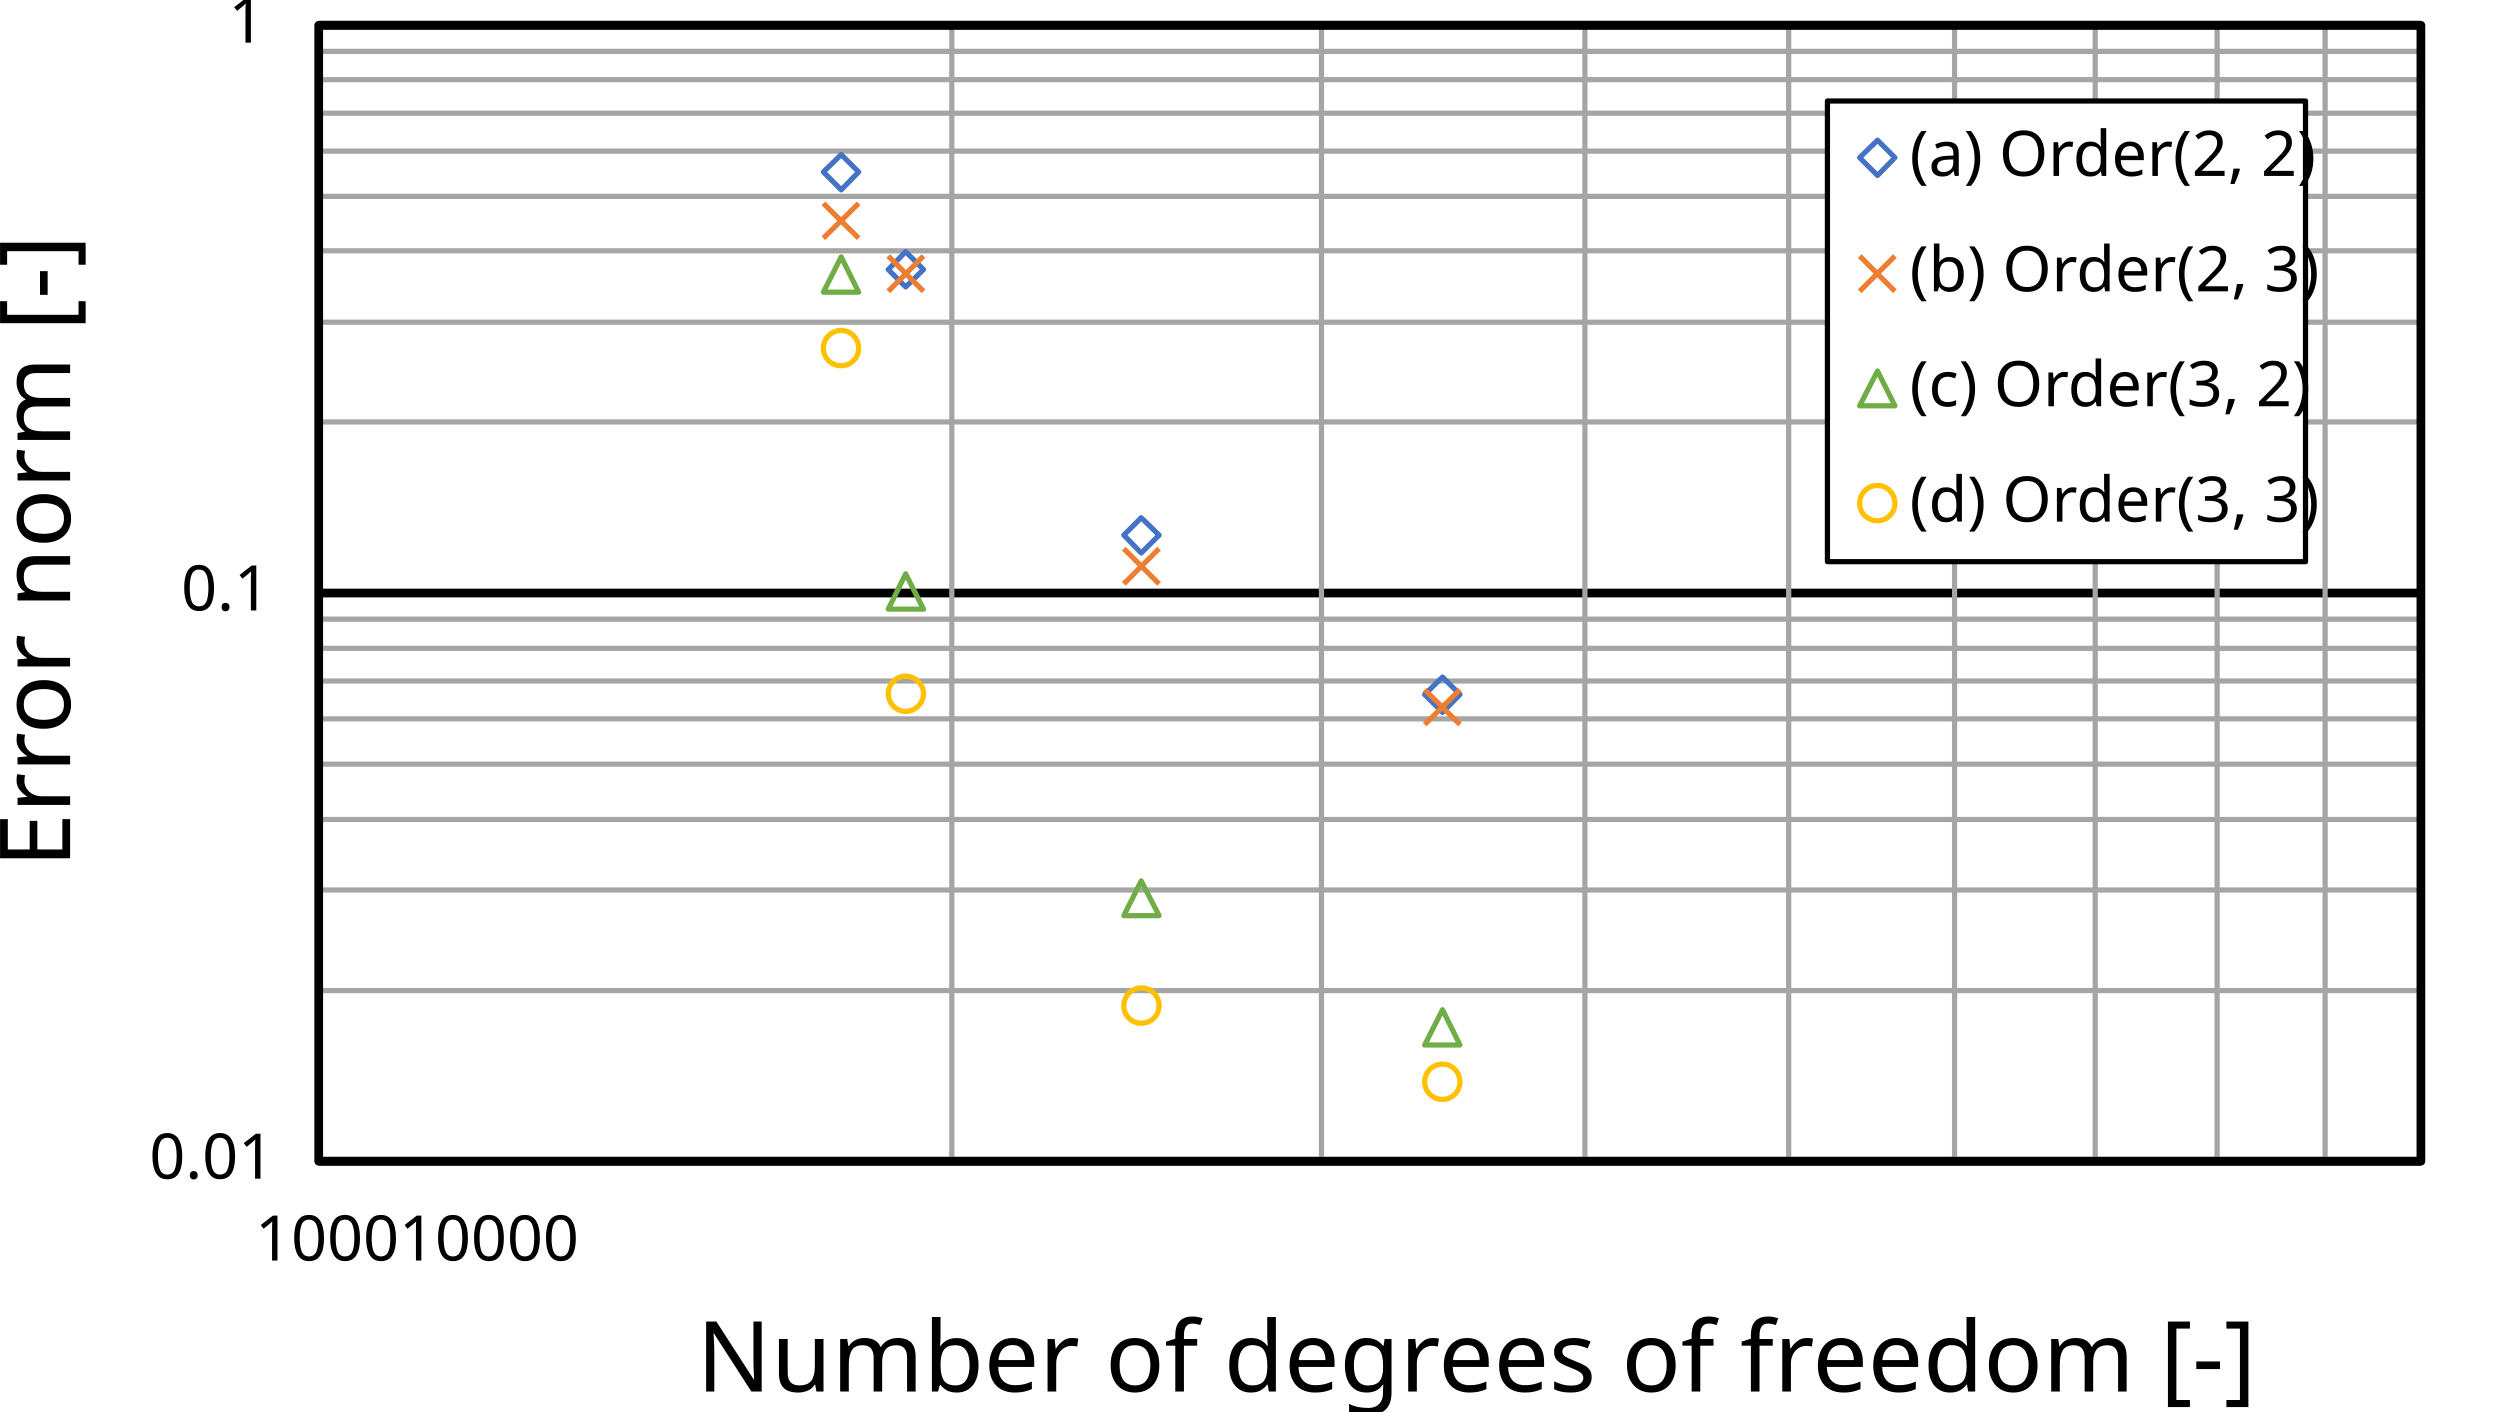
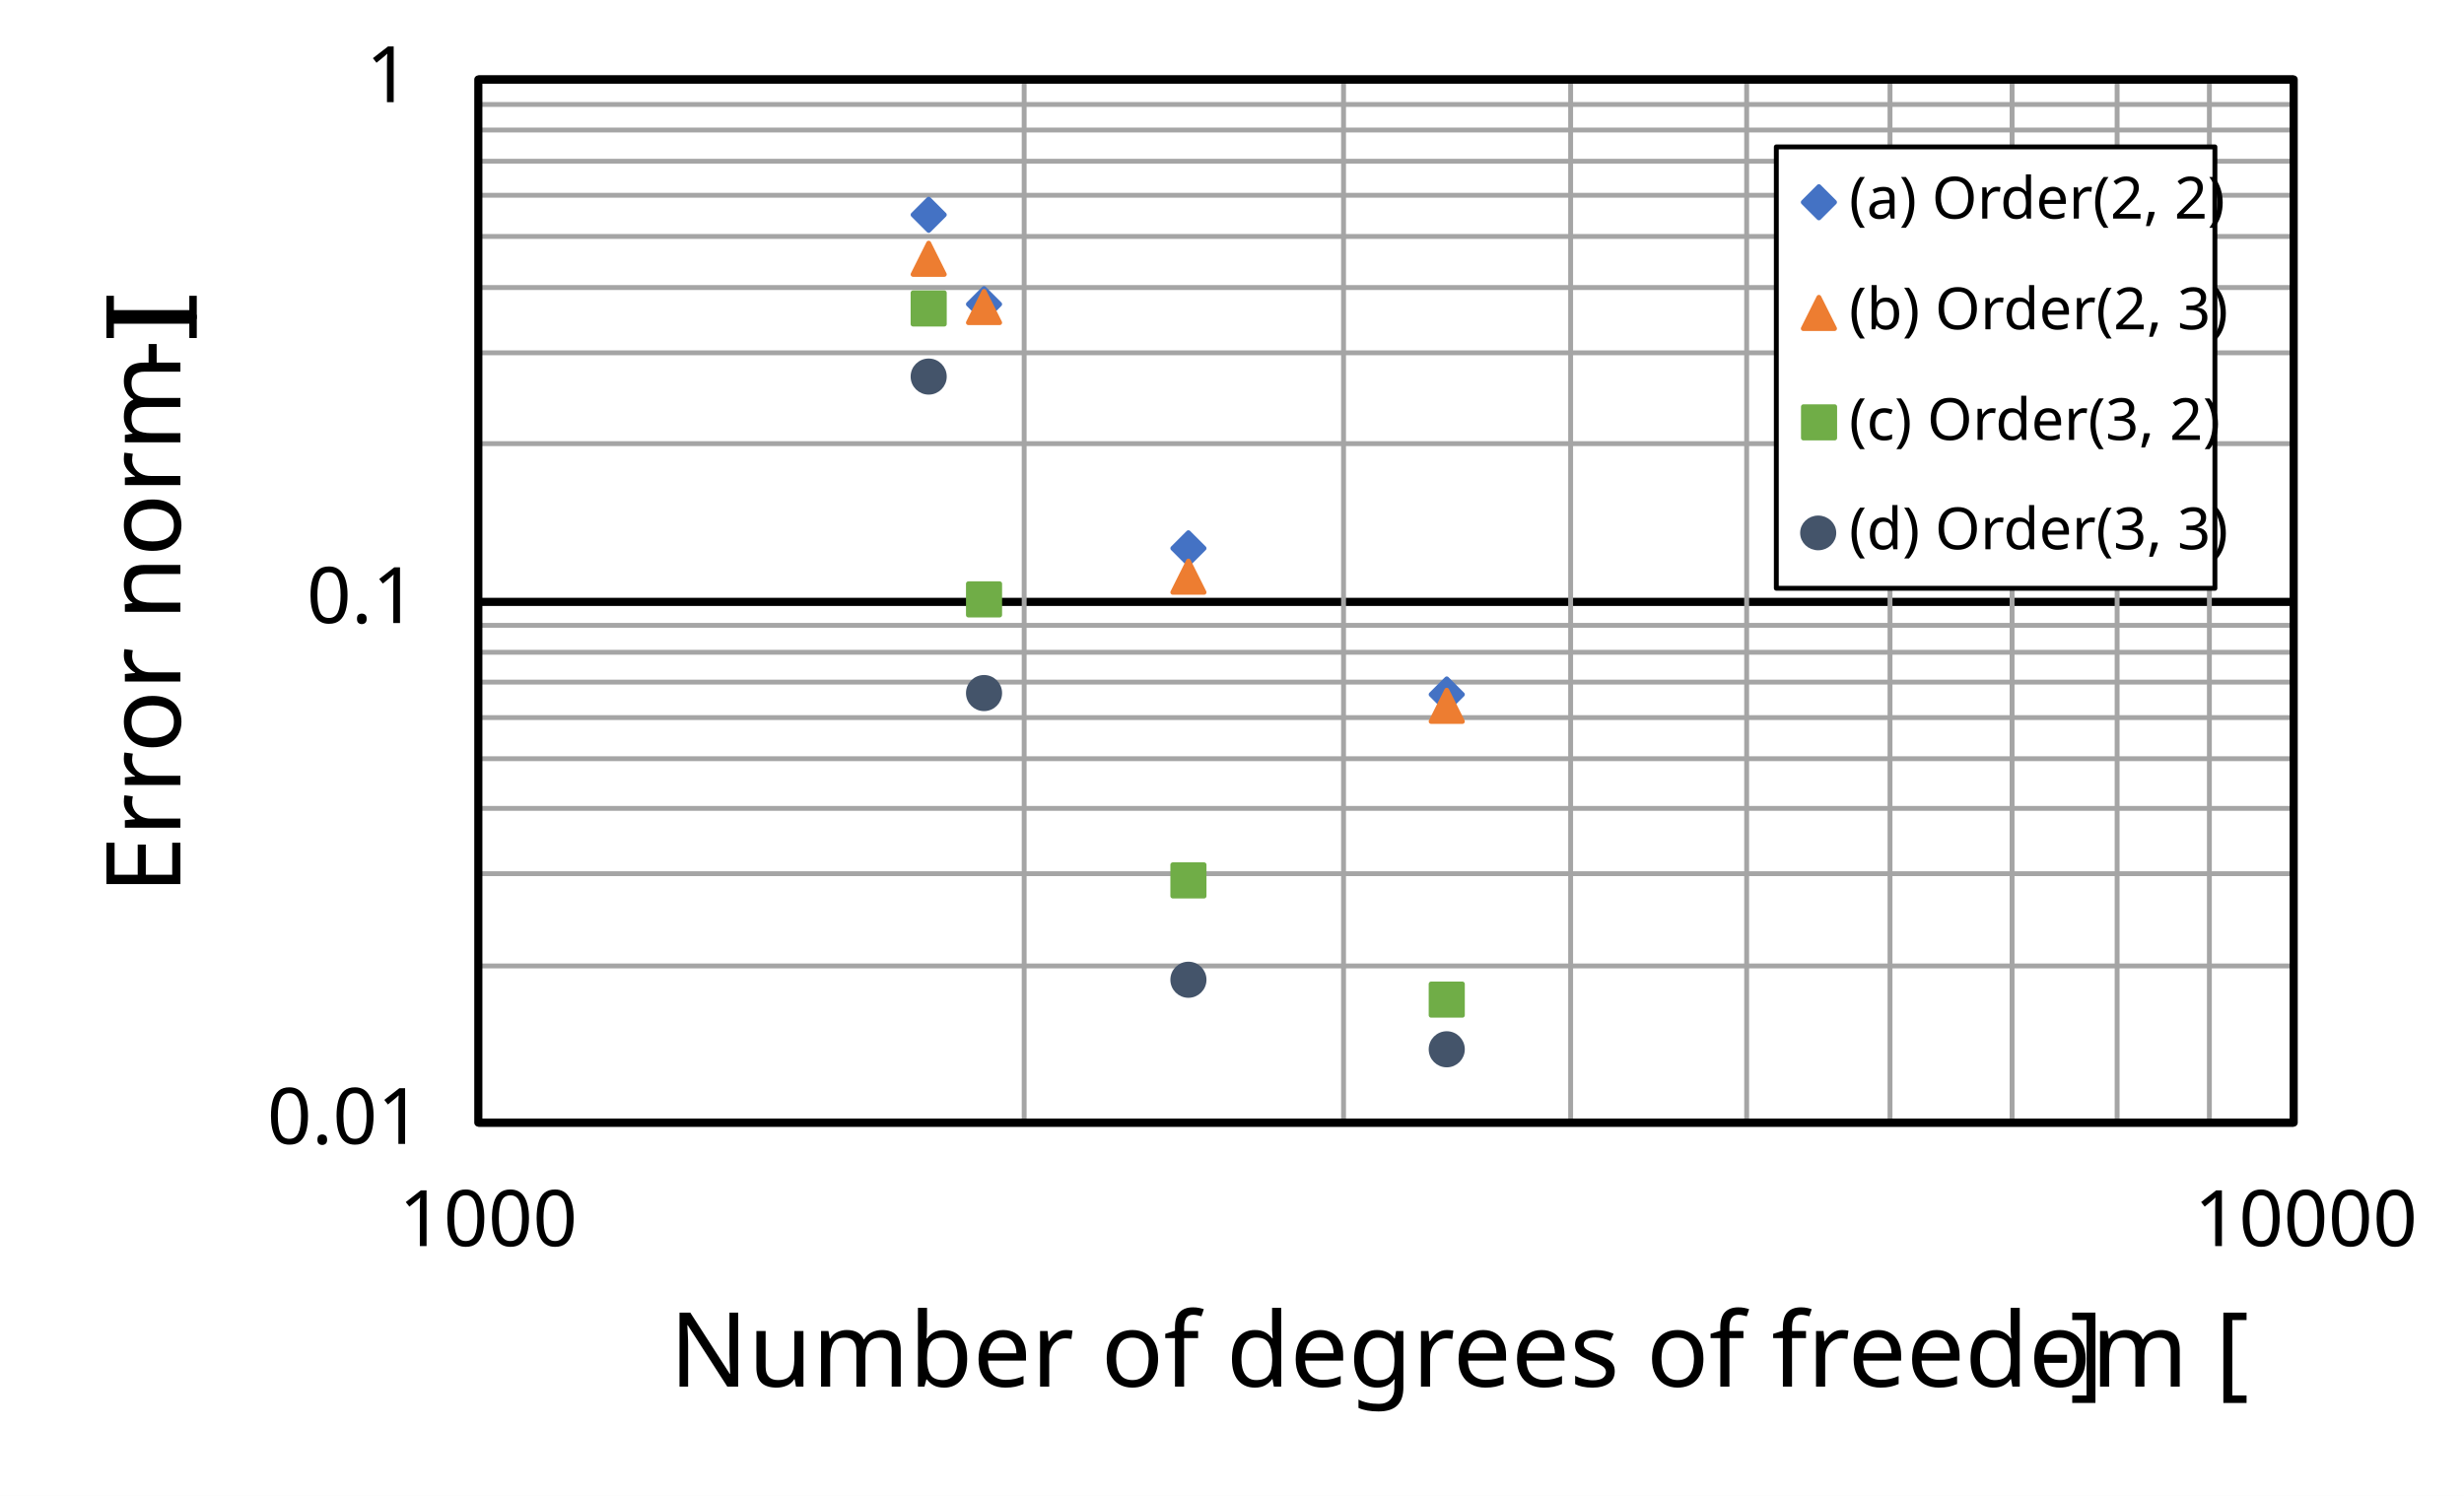
- <svg xmlns="http://www.w3.org/2000/svg" viewBox="0 0 918.667 518.667" height="518.667" width="918.667" xml:space="preserve" id="svg2" version="1.1">
-   <defs id="defs6">
-     <clipPath id="clipPath20" clipPathUnits="userSpaceOnUse">
-       <path id="path18" d="M 0,0 H 841.92 V 595.32 H 0 Z" />
-     </clipPath>
-     <clipPath id="clipPath34" clipPathUnits="userSpaceOnUse">
-       <path style="clip-rule:evenodd" id="path32" d="M 67.2,72 V 721.76 H 1055.36 V 72 Z" />
-     </clipPath>
-     <clipPath id="clipPath62" clipPathUnits="userSpaceOnUse">
-       <path style="clip-rule:evenodd" id="path60" d="M 67.2,72 V 721.76 H 1055.36 V 72 Z" />
-     </clipPath>
-     <clipPath id="clipPath186" clipPathUnits="userSpaceOnUse">
-       <path style="clip-rule:evenodd" id="path184" d="M 67.2,72 V 721.76 H 1055.36 V 72 Z" />
-     </clipPath>
-     <clipPath id="clipPath202" clipPathUnits="userSpaceOnUse">
-       <path style="clip-rule:evenodd" id="path200" d="M 67.2,72 V 721.76 H 1055.36 V 72 Z" />
-     </clipPath>
-     <clipPath id="clipPath218" clipPathUnits="userSpaceOnUse">
-       <path style="clip-rule:evenodd" id="path216" d="M 67.2,72 V 721.76 H 1055.36 V 72 Z" />
-     </clipPath>
-     <clipPath id="clipPath234" clipPathUnits="userSpaceOnUse">
-       <path style="clip-rule:evenodd" id="path232" d="M -737.12,-242.72 V 407.04 H 251.04 V -242.72 Z" />
+ <svg xmlns="http://www.w3.org/2000/svg" width="1736" height="1054" overflow="hidden">
+   <defs>
+     <clipPath id="clip0">
+       <rect x="1674" y="2848" width="1736" height="1054" />
+     </clipPath>
+     <clipPath id="clip1">
+       <rect x="1673" y="2847" width="1736" height="1054" />
+     </clipPath>
+     <clipPath id="clip2">
+       <rect x="1673" y="2847" width="1736" height="1054" />
+     </clipPath>
+     <clipPath id="clip3">
+       <rect x="1673" y="2847" width="1736" height="1054" />
+     </clipPath>
+     <clipPath id="clip4">
+       <rect x="1673" y="2847" width="1736" height="1054" />
+     </clipPath>
+     <clipPath id="clip5">
+       <rect x="1673" y="2847" width="1736" height="1054" />
+     </clipPath>
+     <clipPath id="clip6">
+       <rect x="1673" y="2847" width="1736" height="1054" />
+     </clipPath>
+     <clipPath id="clip7">
+       <rect x="1673" y="2847" width="1736" height="1054" />
+     </clipPath>
+     <clipPath id="clip8">
+       <rect x="1673" y="2847" width="1736" height="1054" />
+     </clipPath>
+     <clipPath id="clip9">
+       <rect x="1673" y="2847" width="1736" height="1054" />
+     </clipPath>
+     <clipPath id="clip10">
+       <rect x="1673" y="2847" width="1736" height="1054" />
+     </clipPath>
+     <clipPath id="clip11">
+       <rect x="1673" y="2847" width="1736" height="1054" />
+     </clipPath>
+     <clipPath id="clip12">
+       <rect x="1673" y="2847" width="1736" height="1054" />
+     </clipPath>
+     <clipPath id="clip13">
+       <rect x="1673" y="2847" width="1736" height="1054" />
+     </clipPath>
+     <clipPath id="clip14">
+       <rect x="1673" y="2847" width="1736" height="1054" />
+     </clipPath>
+     <clipPath id="clip15">
+       <rect x="1673" y="2847" width="1736" height="1054" />
+     </clipPath>
+     <clipPath id="clip16">
+       <rect x="1673" y="2847" width="1736" height="1054" />
+     </clipPath>
+     <clipPath id="clip17">
+       <rect x="1673" y="2847" width="1736" height="1054" />
+     </clipPath>
+     <clipPath id="clip18">
+       <rect x="1673" y="2847" width="1736" height="1054" />
+     </clipPath>
+     <clipPath id="clip19">
+       <rect x="1673" y="2847" width="1736" height="1054" />
+     </clipPath>
+     <clipPath id="clip20">
+       <rect x="1673" y="2847" width="1736" height="1054" />
+     </clipPath>
+     <clipPath id="clip21">
+       <rect x="1673" y="2847" width="1736" height="1054" />
+     </clipPath>
+     <clipPath id="clip22">
+       <rect x="1673" y="2847" width="1736" height="1054" />
+     </clipPath>
+     <clipPath id="clip23">
+       <rect x="1673" y="2847" width="1736" height="1054" />
+     </clipPath>
+     <clipPath id="clip24">
+       <rect x="1673" y="2847" width="1736" height="1054" />
+     </clipPath>
+     <clipPath id="clip25">
+       <rect x="1673" y="2847" width="1736" height="1054" />
+     </clipPath>
+     <clipPath id="clip26">
+       <rect x="1673" y="2847" width="1736" height="1054" />
+     </clipPath>
+     <clipPath id="clip27">
+       <rect x="1673" y="2847" width="1736" height="1054" />
+     </clipPath>
+     <clipPath id="clip28">
+       <rect x="1673" y="2847" width="1736" height="1054" />
+     </clipPath>
+     <clipPath id="clip29">
+       <rect x="1673" y="2847" width="1736" height="1054" />
+     </clipPath>
+     <clipPath id="clip30">
+       <rect x="1673" y="2847" width="1736" height="1054" />
+     </clipPath>
+     <clipPath id="clip31">
+       <rect x="1673" y="2847" width="1736" height="1054" />
    </clipPath>
  </defs>
-   <g transform="matrix(1.333333,0,0,-1.333333,0,518.6667)" id="g10">
-     <g transform="translate(-81,-109)" id="g12">
-       <g id="g14">
-         <g clip-path="url(#clipPath20)" id="g16">
-           <g transform="matrix(0.75,0,0,-0.75,0,595.32)" id="g22">
-             <g id="g24">
-               <path id="path26" style="fill:#ffffff;fill-opacity:1;fill-rule:nonzero;stroke:none" d="M 67.36,110.72 H 1055.2 V 683.04 H 67.36 Z" />
-             </g>
-             <g id="g28">
-               <g clip-path="url(#clipPath34)" id="g30">
-                 <g transform="translate(225.12,556.48)" id="g36">
-                   <path id="path38" style="fill:none;stroke:#a5a5a5;stroke-width:1.92;stroke-linecap:butt;stroke-linejoin:round;stroke-miterlimit:10;stroke-dasharray:none;stroke-opacity:1" d="M 0,0 H 772.48 M 0,-62.72 H 772.48 M 0,-99.68 H 772.48 M 0,-125.6 H 772.48 M 0,-145.92 H 772.48 M 0,-162.56 H 772.48 M 0,-176.48 H 772.48 M 0,-188.48 H 772.48 M 0,-199.2 H 772.48 M 0,-208.8 H 772.48 M 0,-271.68 H 772.48 M 0,-308.32 H 772.48 M 0,-334.56 H 772.48 M 0,-354.56 H 772.48 M 0,-371.2 H 772.48 M 0,-385.12 H 772.48 M 0,-397.44 H 772.48 M 0,-407.84 h 772.48" />
-                 </g>
-                 <g id="g40">
-                   <path id="path42" style="fill:none;stroke:#000000;stroke-width:3.2;stroke-linecap:butt;stroke-linejoin:round;stroke-miterlimit:10;stroke-dasharray:none;stroke-opacity:1" d="M 225.12,556.48 H 997.6 M 225.12,347.68 h 772.48" />
-                 </g>
-                 <g transform="translate(457.76,139.04)" id="g44">
-                   <path id="path46" style="fill:none;stroke:#a5a5a5;stroke-width:1.92;stroke-linecap:butt;stroke-linejoin:round;stroke-miterlimit:10;stroke-dasharray:none;stroke-opacity:1" d="M 0,0 V 417.44 M 135.84,0 V 417.44 M 232.64,0 V 417.44 M 307.52,0 V 417.44 M 368.48,0 V 417.44 M 420.16,0 V 417.44 M 464.96,0 V 417.44 M 504.64,0 v 417.44" />
-                 </g>
-                 <g id="g48">
-                   <path id="path50" style="fill:none;stroke:#d9d9d9;stroke-width:1.92;stroke-linecap:butt;stroke-linejoin:round;stroke-miterlimit:10;stroke-dasharray:none;stroke-opacity:1" d="M 997.6,139.04 V 556.48" />
-                 </g>
-               </g>
-             </g>
-             <g id="g52">
-               <path id="path54" style="fill:none;stroke:#000000;stroke-width:3.2;stroke-linecap:butt;stroke-linejoin:round;stroke-miterlimit:10;stroke-dasharray:none;stroke-opacity:1" d="M 225.12,139.04 H 997.6 V 556.48 H 225.12 Z" />
-             </g>
-             <g id="g56">
-               <g clip-path="url(#clipPath62)" id="g58">
-                 <g id="g64">
-                   <path id="path66" style="fill:none;stroke:#000000;stroke-width:1.92;stroke-linecap:butt;stroke-linejoin:round;stroke-miterlimit:10;stroke-dasharray:none;stroke-opacity:1" d="M 225.12,556.48 V 139.04" />
-                 </g>
-                 <g id="g68">
-                   <path id="path70" style="fill:none;stroke:#000000;stroke-width:3.2;stroke-linecap:butt;stroke-linejoin:round;stroke-miterlimit:10;stroke-dasharray:none;stroke-opacity:1" d="M 225.12,139.04 H 997.6" />
-                 </g>
-                 <g id="g72">
-                   <path id="path74" style="fill:none;stroke:#4472c4;stroke-width:1.92;stroke-linecap:butt;stroke-linejoin:round;stroke-miterlimit:10;stroke-dasharray:none;stroke-opacity:1" d="m 417.12,186.56 6.4,6.4 -6.4,6.56 -6.56,-6.56 z" />
-                 </g>
-                 <g id="g76">
-                   <path id="path78" style="fill:none;stroke:#4472c4;stroke-width:1.92;stroke-linecap:butt;stroke-linejoin:round;stroke-miterlimit:10;stroke-dasharray:none;stroke-opacity:1" d="m 440.8,222.24 6.56,6.56 -6.56,6.4 -6.4,-6.4 z" />
-                 </g>
-                 <g id="g80">
-                   <path id="path82" style="fill:none;stroke:#4472c4;stroke-width:1.92;stroke-linecap:butt;stroke-linejoin:round;stroke-miterlimit:10;stroke-dasharray:none;stroke-opacity:1" d="m 527.36,320 6.56,6.4 -6.56,6.56 -6.4,-6.56 z" />
-                 </g>
-                 <g id="g84">
-                   <path id="path86" style="fill:none;stroke:#4472c4;stroke-width:1.92;stroke-linecap:butt;stroke-linejoin:round;stroke-miterlimit:10;stroke-dasharray:none;stroke-opacity:1" d="m 638.08,378.56 6.4,6.4 -6.4,6.56 -6.56,-6.56 z" />
-                 </g>
-                 <g id="g88">
-                   <path id="path90" style="fill:none;stroke:#ed7d31;stroke-width:1.92;stroke-linecap:butt;stroke-linejoin:round;stroke-miterlimit:10;stroke-dasharray:none;stroke-opacity:1" d="M 423.52,217.28 410.56,204.48 m 0,12.8 12.96,-12.8" />
-                 </g>
-                 <g id="g92">
-                   <path id="path94" style="fill:none;stroke:#ed7d31;stroke-width:1.92;stroke-linecap:butt;stroke-linejoin:round;stroke-miterlimit:10;stroke-dasharray:none;stroke-opacity:1" d="m 447.36,236.8 -12.96,-12.96 m 0,12.96 12.96,-12.96" />
-                 </g>
-                 <g id="g96">
-                   <path id="path98" style="fill:none;stroke:#ed7d31;stroke-width:1.92;stroke-linecap:butt;stroke-linejoin:round;stroke-miterlimit:10;stroke-dasharray:none;stroke-opacity:1" d="m 533.92,344.32 -12.96,-12.96 m 0,12.96 12.96,-12.96" />
-                 </g>
-                 <g id="g100">
-                   <path id="path102" style="fill:none;stroke:#ed7d31;stroke-width:1.92;stroke-linecap:butt;stroke-linejoin:round;stroke-miterlimit:10;stroke-dasharray:none;stroke-opacity:1" d="m 644.48,396 -12.96,-12.8 m 0,12.8 12.96,-12.8" />
-                 </g>
-                 <g id="g104">
-                   <path id="path106" style="fill:none;stroke:#70ad47;stroke-width:1.92;stroke-linecap:butt;stroke-linejoin:round;stroke-miterlimit:10;stroke-dasharray:none;stroke-opacity:1" d="m 417.12,224.16 6.4,12.96 H 410.56 Z" />
-                 </g>
-                 <g id="g108">
-                   <path id="path110" style="fill:none;stroke:#70ad47;stroke-width:1.92;stroke-linecap:butt;stroke-linejoin:round;stroke-miterlimit:10;stroke-dasharray:none;stroke-opacity:1" d="m 440.8,340.64 6.56,12.96 h -12.96 z" />
-                 </g>
-                 <g id="g112">
-                   <path id="path114" style="fill:none;stroke:#70ad47;stroke-width:1.92;stroke-linecap:butt;stroke-linejoin:round;stroke-miterlimit:10;stroke-dasharray:none;stroke-opacity:1" d="m 527.36,453.44 6.56,12.8 h -12.96 z" />
-                 </g>
-                 <g id="g116">
-                   <path id="path118" style="fill:none;stroke:#70ad47;stroke-width:1.92;stroke-linecap:butt;stroke-linejoin:round;stroke-miterlimit:10;stroke-dasharray:none;stroke-opacity:1" d="m 638.08,500.8 6.4,12.96 h -12.96 z" />
-                 </g>
-                 <g transform="translate(423.52,257.76)" id="g120">
-                   <path id="path122" style="fill:none;stroke:#ffc000;stroke-width:1.92;stroke-linecap:butt;stroke-linejoin:round;stroke-miterlimit:10;stroke-dasharray:none;stroke-opacity:1" d="m 0,0 c 0,3.52 -2.88,6.4 -6.4,6.4 -3.68,0 -6.56,-2.88 -6.56,-6.4 0,-3.68 2.88,-6.56 6.56,-6.56 3.52,0 6.4,2.88 6.4,6.56" />
-                 </g>
-                 <g transform="translate(447.36,384.64)" id="g124">
-                   <path id="path126" style="fill:none;stroke:#ffc000;stroke-width:1.92;stroke-linecap:butt;stroke-linejoin:round;stroke-miterlimit:10;stroke-dasharray:none;stroke-opacity:1" d="m 0,0 c 0,3.52 -3.04,6.56 -6.56,6.56 -3.52,0 -6.4,-3.04 -6.4,-6.56 0,-3.52 2.88,-6.4 6.4,-6.4 C -3.04,-6.4 0,-3.52 0,0" />
-                 </g>
-                 <g transform="translate(533.92,499.36)" id="g128">
-                   <path id="path130" style="fill:none;stroke:#ffc000;stroke-width:1.92;stroke-linecap:butt;stroke-linejoin:round;stroke-miterlimit:10;stroke-dasharray:none;stroke-opacity:1" d="m 0,0 c 0,3.52 -2.88,6.4 -6.56,6.4 -3.52,0 -6.4,-2.88 -6.4,-6.4 0,-3.68 2.88,-6.56 6.4,-6.56 C -2.88,-6.56 0,-3.68 0,0" />
-                 </g>
-                 <g transform="translate(644.48,527.36)" id="g132">
-                   <path id="path134" style="fill:none;stroke:#ffc000;stroke-width:1.92;stroke-linecap:butt;stroke-linejoin:round;stroke-miterlimit:10;stroke-dasharray:none;stroke-opacity:1" d="m 0,0 c 0,3.52 -2.88,6.4 -6.4,6.4 -3.68,0 -6.56,-2.88 -6.56,-6.4 0,-3.68 2.88,-6.56 6.56,-6.56 3.52,0 6.4,2.88 6.4,6.56" />
-                 </g>
-               </g>
-             </g>
-             <g transform="scale(0.070524)" id="g136">
-               <text id="text140" style="font-variant:normal;font-weight:normal;font-size:327.68px;font-family:F1;-inkscape-font-specification:F1;writing-mode:lr-tb;fill:#000000;fill-opacity:1;fill-rule:nonzero;stroke:none" transform="translate(2309.6,7981.28)">
-                 <tspan id="tspan138" y="0" x="0 167.117 245.76 416.154">0.01</tspan>
-               </text>
-             </g>
-             <g transform="scale(0.070524)" id="g142">
-               <text id="text146" style="font-variant:normal;font-weight:normal;font-size:327.68px;font-family:F1;-inkscape-font-specification:F1;writing-mode:lr-tb;fill:#000000;fill-opacity:1;fill-rule:nonzero;stroke:none" transform="translate(2475.2,5020.64)">
-                 <tspan id="tspan144" y="0" x="0 167.117 249.037">0.1</tspan>
-               </text>
-             </g>
-             <g transform="scale(0.070524)" id="g148">
-               <text id="text152" style="font-variant:normal;font-weight:normal;font-size:327.68px;font-family:F1;-inkscape-font-specification:F1;writing-mode:lr-tb;fill:#000000;fill-opacity:1;fill-rule:nonzero;stroke:none" transform="translate(2722.4,2062.24)">
-                 <tspan id="tspan150" y="0" x="0">1</tspan>
-               </text>
-             </g>
-             <g transform="scale(0.070524)" id="g154">
-               <text id="text158" style="font-variant:normal;font-weight:normal;font-size:327.68px;font-family:F1;-inkscape-font-specification:F1;writing-mode:lr-tb;fill:#000000;fill-opacity:1;fill-rule:nonzero;stroke:none" transform="translate(2860.8,8407.84)">
-                 <tspan id="tspan156" y="0" x="0 167.117 334.234 498.074 10872.422 11036.262 11203.379 11367.219 11537.612">100010000</tspan>
-               </text>
-             </g>
-             <g transform="matrix(0,-0.110018,0.110018,0,0,0)" id="g160">
-               <text id="text164" style="font-variant:normal;font-weight:normal;font-size:327.68px;font-family:F1;-inkscape-font-specification:F1;writing-mode:lr-tb;fill:#000000;fill-opacity:1;fill-rule:nonzero;stroke:none" transform="translate(-4077.92,1215.84)">
-                 <tspan id="tspan162" y="0" x="0 157.286 271.974 383.386 557.056 671.744 740.557 914.227 1087.898 1202.586 1461.453 1533.542 1635.123 1736.704">Error norm [-]</tspan>
-               </text>
-             </g>
-             <g transform="scale(0.110018)" id="g166">
-               <text id="text170" style="font-variant:normal;font-weight:normal;font-size:327.68px;font-family:F1;-inkscape-font-specification:F1;writing-mode:lr-tb;fill:#000000;fill-opacity:1;fill-rule:nonzero;stroke:none" transform="translate(3308.48,5827.36)">
-                 <tspan id="tspan168" y="0" x="0 212.992 383.386 645.53 815.923 976.486 1091.174 1166.541 1336.934 1438.515 1513.882 1684.275 1844.838 1998.848 2110.259 2270.822 2434.662 2562.457 2634.547 2808.218 2909.798 2981.888 3083.469 3191.603 3355.443 3516.006 3689.677 3860.07 4122.214 4194.304 4295.885 4397.465">Number of degrees of freedom [-]</tspan>
-               </text>
-             </g>
-             <g id="g172">
-               <path id="path174" style="fill:#ffffff;fill-opacity:1;fill-rule:nonzero;stroke:none" d="M 779.52,166.88 H 955.2 V 336.16 H 779.52 Z" />
-             </g>
-             <g id="g176">
-               <path id="path178" style="fill:none;stroke:#000000;stroke-width:1.92;stroke-linecap:butt;stroke-linejoin:round;stroke-miterlimit:10;stroke-dasharray:none;stroke-opacity:1" d="M 779.52,166.88 H 955.2 V 336.16 H 779.52 Z" />
-             </g>
-             <g id="g180">
-               <g clip-path="url(#clipPath186)" id="g182">
-                 <path id="path188" style="fill:none;stroke:#4472c4;stroke-width:1.92;stroke-linecap:butt;stroke-linejoin:round;stroke-miterlimit:10;stroke-dasharray:none;stroke-opacity:1" d="m 797.92,181.28 6.4,6.4 -6.4,6.56 -6.56,-6.56 z" />
-               </g>
-             </g>
-             <g transform="scale(0.070524)" id="g190">
-               <text id="text194" style="font-variant:normal;font-weight:normal;font-size:327.68px;font-family:F1;-inkscape-font-specification:F1;writing-mode:lr-tb;fill:#000000;fill-opacity:1;fill-rule:nonzero;stroke:none" transform="translate(11481.9,2756.48)">
-                 <tspan id="tspan192" y="0" x="0 101.581 258.867 353.894 429.261 645.53 760.218 933.888 1097.728 1212.416 1310.72 1477.837 1559.757 1635.123 1802.24">(a) Order(2, 2)</tspan>
-               </text>
-             </g>
-             <g id="g196">
-               <g clip-path="url(#clipPath202)" id="g198">
-                 <path id="path204" style="fill:none;stroke:#ed7d31;stroke-width:1.92;stroke-linecap:butt;stroke-linejoin:round;stroke-miterlimit:10;stroke-dasharray:none;stroke-opacity:1" d="m 804.32,236.8 -12.96,-12.96 m 0,12.96 12.96,-12.96" />
-               </g>
-             </g>
-             <g transform="scale(0.070524)" id="g206">
-               <text id="text210" style="font-variant:normal;font-weight:normal;font-size:327.68px;font-family:F1;-inkscape-font-specification:F1;writing-mode:lr-tb;fill:#000000;fill-opacity:1;fill-rule:nonzero;stroke:none" transform="translate(11481.9,3357.76)">
-                 <tspan id="tspan208" y="0" x="0 101.581 271.974 373.555 445.645 665.19 779.878 946.995 1110.835 1228.8 1323.827 1490.944 1576.141 1648.23 1812.07">(b) Order(2, 3)</tspan>
-               </text>
-             </g>
-             <g id="g212">
-               <g clip-path="url(#clipPath218)" id="g214">
-                 <path id="path220" style="fill:none;stroke:#70ad47;stroke-width:1.92;stroke-linecap:butt;stroke-linejoin:round;stroke-miterlimit:10;stroke-dasharray:none;stroke-opacity:1" d="M 797.92,266.08 804.32,278.88 H 791.36 Z" />
-               </g>
-             </g>
-             <g transform="scale(0.070524)" id="g222">
-               <text id="text226" style="font-variant:normal;font-weight:normal;font-size:327.68px;font-family:F1;-inkscape-font-specification:F1;writing-mode:lr-tb;fill:#000000;fill-opacity:1;fill-rule:nonzero;stroke:none" transform="translate(11481.9,3956.64)">
-                 <tspan id="tspan224" y="0" x="0 101.581 235.93 337.51 409.6 629.146 743.834 914.227 1081.344 1192.755 1294.336 1458.176 1536.819 1612.186 1779.302">(c) Order(3, 2)</tspan>
-               </text>
-             </g>
-             <g transform="translate(804.32,314.72)" id="g228">
-               <g clip-path="url(#clipPath234)" id="g230">
-                 <path id="path236" style="fill:none;stroke:#ffc000;stroke-width:1.92;stroke-linecap:butt;stroke-linejoin:round;stroke-miterlimit:10;stroke-dasharray:none;stroke-opacity:1" d="m 0,0 c 0,3.52 -2.88,6.4 -6.4,6.4 -3.68,0 -6.56,-2.88 -6.56,-6.4 0,-3.68 2.88,-6.56 6.56,-6.56 3.52,0 6.4,2.88 6.4,6.56" />
-               </g>
-             </g>
-             <g transform="scale(0.070524)" id="g238">
-               <text id="text242" style="font-variant:normal;font-weight:normal;font-size:327.68px;font-family:F1;-inkscape-font-specification:F1;writing-mode:lr-tb;fill:#000000;fill-opacity:1;fill-rule:nonzero;stroke:none" transform="translate(11481.9,4557.92)">
-                 <tspan id="tspan240" y="0" x="0 101.581 271.974 373.555 445.645 665.19 779.878 946.995 1110.835 1228.8 1323.827 1490.944 1576.141 1648.23 1812.07">(d) Order(3, 3)</tspan>
-               </text>
-             </g>
-           </g>
-         </g>
-       </g>
+   <g clip-path="url(#clip0)" transform="translate(-1674 -2848)">
+     <rect x="1674" y="2848" width="1736" height="1054" fill="#FFFFFF" />
+     <g clip-path="url(#clip1)">
+       <path d="M2010.5 3639.5 3289.5 3639.5M2010.5 3528.62 3289.5 3528.62M2010.5 3463.61 3289.5 3463.61M2010.5 3417.61 3289.5 3417.61M2010.5 3382.61 3289.5 3382.61M2010.5 3353.61 3289.5 3353.61M2010.5 3328.61 3289.5 3328.61M2010.5 3307.61 3289.5 3307.61M2010.5 3288.61 3289.5 3288.61M2010.5 3271.61 3289.5 3271.61M2010.5 3160.6 3289.5 3160.6M2010.5 3096.6 3289.5 3096.6M2010.5 3050.6 3289.5 3050.6M2010.5 3014.6 3289.5 3014.6M2010.5 2985.6 3289.5 2985.6M2010.5 2961.6 3289.5 2961.6M2010.5 2939.6 3289.5 2939.6M2010.5 2921.6 3289.5 2921.6" stroke="#A5A5A5" stroke-width="3.438" stroke-linejoin="round" stroke-miterlimit="10" fill="none" />
+     </g>
+     <g clip-path="url(#clip2)">
+       <path d="M2011 3639 3290 3639M2011 3272.11 3290 3272.11" stroke="#000000" stroke-width="5.729" stroke-linejoin="round" stroke-miterlimit="10" fill="none" />
+     </g>
+     <g clip-path="url(#clip3)">
+       <path d="M2395.58 2904.5 2395.58 3639.5M2620.59 2904.5 2620.59 3639.5M2780.59 2904.5 2780.59 3639.5M2904.6 2904.5 2904.6 3639.5M3005.6 2904.5 3005.6 3639.5M3091.6 2904.5 3091.6 3639.5M3165.6 2904.5 3165.6 3639.5M3230.61 2904.5 3230.61 3639.5" stroke="#A5A5A5" stroke-width="3.438" stroke-linejoin="round" stroke-miterlimit="10" fill="none" />
+     </g>
+     <g clip-path="url(#clip4)">
+       <path d="M3289.5 2904.5 3289.5 3639.5" stroke="#D9D9D9" stroke-width="3.438" stroke-linejoin="round" stroke-miterlimit="10" fill="none" />
+     </g>
+     <g clip-path="url(#clip5)">
+       <rect x="2011" y="2904" width="1279" height="735" stroke="#000000" stroke-width="5.729" stroke-linejoin="round" stroke-miterlimit="10" fill="none" />
+     </g>
+     <g clip-path="url(#clip6)">
+       <path d="M0 0 0 735" stroke="#000000" stroke-width="3.438" stroke-linejoin="round" stroke-miterlimit="10" fill="none" fill-rule="evenodd" transform="matrix(1 0 0 -1 2010.5 3639.5)" />
+     </g>
+     <g clip-path="url(#clip7)">
+       <path d="M2011 2904 3290 2904" stroke="#000000" stroke-width="5.729" stroke-linejoin="round" stroke-miterlimit="10" fill="none" fill-rule="evenodd" />
+     </g>
+     <g clip-path="url(#clip8)">
+       <path d="M2328.3 2988.34 2339.3 2999.34 2328.3 3010.34 2317.3 2999.34Z" stroke="#4472C4" stroke-width="3.438" stroke-linejoin="round" stroke-miterlimit="10" fill="#4472C4" />
+       <path d="M2367.3 3051.34 2378.3 3062.34 2367.3 3073.34 2356.3 3062.34Z" stroke="#4472C4" stroke-width="3.438" stroke-linejoin="round" stroke-miterlimit="10" fill="#4472C4" />
+       <path d="M2511.3 3223.34 2522.3 3234.34 2511.3 3245.34 2500.3 3234.34Z" stroke="#4472C4" stroke-width="3.438" stroke-linejoin="round" stroke-miterlimit="10" fill="#4472C4" />
+       <path d="M2693.3 3326.34 2704.3 3337.34 2693.3 3348.34 2682.3 3337.34Z" stroke="#4472C4" stroke-width="3.438" stroke-linejoin="round" stroke-miterlimit="10" fill="#4472C4" />
+     </g>
+     <g clip-path="url(#clip9)">
+       <path d="M2328.3 3019.34 2339.3 3041.34 2317.3 3041.34Z" stroke="#ED7D31" stroke-width="3.438" stroke-linejoin="round" stroke-miterlimit="10" fill="#ED7D31" />
+       <path d="M2367.3 3053.34 2378.3 3075.34 2356.3 3075.34Z" stroke="#ED7D31" stroke-width="3.438" stroke-linejoin="round" stroke-miterlimit="10" fill="#ED7D31" />
+       <path d="M2511.3 3243.34 2522.3 3265.34 2500.3 3265.34Z" stroke="#ED7D31" stroke-width="3.438" stroke-linejoin="round" stroke-miterlimit="10" fill="#ED7D31" />
+       <path d="M2693.3 3334.34 2704.3 3356.34 2682.3 3356.34Z" stroke="#ED7D31" stroke-width="3.438" stroke-linejoin="round" stroke-miterlimit="10" fill="#ED7D31" />
+     </g>
+     <g clip-path="url(#clip10)">
+       <path d="M2317.3 3054.34 2339.3 3054.34 2339.3 3076.34 2317.3 3076.34Z" stroke="#70AD47" stroke-width="3.438" stroke-linejoin="round" stroke-miterlimit="10" fill="#70AD47" />
+       <path d="M2356.3 3259.34 2378.3 3259.34 2378.3 3281.34 2356.3 3281.34Z" stroke="#70AD47" stroke-width="3.438" stroke-linejoin="round" stroke-miterlimit="10" fill="#70AD47" />
+       <path d="M2500.3 3457.34 2522.3 3457.34 2522.3 3479.34 2500.3 3479.34Z" stroke="#70AD47" stroke-width="3.438" stroke-linejoin="round" stroke-miterlimit="10" fill="#70AD47" />
+       <path d="M2682.3 3541.34 2704.3 3541.34 2704.3 3563.34 2682.3 3563.34Z" stroke="#70AD47" stroke-width="3.438" stroke-linejoin="round" stroke-miterlimit="10" fill="#70AD47" />
+     </g>
+     <g clip-path="url(#clip11)">
+       <path d="M2339.3 3113.34C2339.3 3119.41 2334.37 3124.34 2328.3 3124.34 2322.22 3124.34 2317.3 3119.41 2317.3 3113.34 2317.3 3107.26 2322.22 3102.34 2328.3 3102.34 2334.37 3102.34 2339.3 3107.26 2339.3 3113.34Z" stroke="#44546A" stroke-width="3.438" stroke-linejoin="round" stroke-miterlimit="10" fill="#44546A" />
+       <path d="M2378.3 3336.34C2378.3 3342.41 2373.37 3347.34 2367.3 3347.34 2361.22 3347.34 2356.3 3342.41 2356.3 3336.34 2356.3 3330.26 2361.22 3325.34 2367.3 3325.34 2373.37 3325.34 2378.3 3330.26 2378.3 3336.34Z" stroke="#44546A" stroke-width="3.438" stroke-linejoin="round" stroke-miterlimit="10" fill="#44546A" />
+       <path d="M2522.3 3538.34C2522.3 3544.41 2517.37 3549.34 2511.3 3549.34 2505.22 3549.34 2500.3 3544.41 2500.3 3538.34 2500.3 3532.26 2505.22 3527.34 2511.3 3527.34 2517.37 3527.34 2522.3 3532.26 2522.3 3538.34Z" stroke="#44546A" stroke-width="3.438" stroke-linejoin="round" stroke-miterlimit="10" fill="#44546A" />
+       <path d="M2704.3 3587.34C2704.3 3593.41 2699.37 3598.34 2693.3 3598.34 2687.22 3598.34 2682.3 3593.41 2682.3 3587.34 2682.3 3581.26 2687.22 3576.34 2693.3 3576.34 2699.37 3576.34 2704.3 3581.26 2704.3 3587.34Z" stroke="#44546A" stroke-width="3.438" stroke-linejoin="round" stroke-miterlimit="10" fill="#44546A" />
+     </g>
+     <g clip-path="url(#clip12)">
+       <text font-family="Calibri,Calibri_MSFontService,sans-serif" font-weight="400" font-size="55" transform="matrix(1 0 0 1 1862.22 3654)">0.01</text>
+     </g>
+     <g clip-path="url(#clip13)">
+       <text font-family="Calibri,Calibri_MSFontService,sans-serif" font-weight="400" font-size="55" transform="matrix(1 0 0 1 1890.09 3287)">0.1</text>
+     </g>
+     <g clip-path="url(#clip14)">
+       <text font-family="Calibri,Calibri_MSFontService,sans-serif" font-weight="400" font-size="55" transform="matrix(1 0 0 1 1931.84 2920)">1</text>
+     </g>
+     <g clip-path="url(#clip15)">
+       <text font-family="Calibri,Calibri_MSFontService,sans-serif" font-weight="400" font-size="55" transform="matrix(1 0 0 1 1955 3726)">1000</text>
+     </g>
+     <g clip-path="url(#clip16)">
+       <text font-family="Calibri,Calibri_MSFontService,sans-serif" font-weight="400" font-size="55" transform="matrix(1 0 0 1 3219.9 3726)">10000</text>
+     </g>
+     <g clip-path="url(#clip17)">
+       <text font-family="Calibri,Calibri_MSFontService,sans-serif" font-weight="400" font-size="73" transform="matrix(6.12323e-17 -1 1 6.12323e-17 1801.1 3478)">Error norm [</text>
+     </g>
+     <g clip-path="url(#clip18)">
+       <text font-family="Calibri,Calibri_MSFontService,sans-serif" font-weight="400" font-size="73" transform="matrix(6.12323e-17 -1 1 6.12323e-17 1801.1 3111)">-</text>
+     </g>
+     <g clip-path="url(#clip19)">
+       <text font-family="Calibri,Calibri_MSFontService,sans-serif" font-weight="400" font-size="73" transform="matrix(6.12323e-17 -1 1 6.12323e-17 1801.1 3088)">]</text>
+     </g>
+     <g clip-path="url(#clip20)">
+       <text font-family="Calibri,Calibri_MSFontService,sans-serif" font-weight="400" font-size="73" transform="matrix(1 0 0 1 2145.67 3825)">Number of degrees of freedom [</text>
+     </g>
+     <g clip-path="url(#clip21)">
+       <text font-family="Calibri,Calibri_MSFontService,sans-serif" font-weight="400" font-size="73" transform="matrix(1 0 0 1 3109.7 3825)">-</text>
+     </g>
+     <g clip-path="url(#clip22)">
+       <text font-family="Calibri,Calibri_MSFontService,sans-serif" font-weight="400" font-size="73" transform="matrix(1 0 0 1 3132.16 3825)">]</text>
+     </g>
+     <g clip-path="url(#clip23)">
+       <rect x="2925.5" y="2951.5" width="309" height="311" stroke="#000000" stroke-width="3.438" stroke-linejoin="round" stroke-miterlimit="10" fill="#FFFFFF" />
+     </g>
+     <g clip-path="url(#clip24)">
+       <path d="M2955.5 2979.5 2966.5 2990.5 2955.5 3001.5 2944.5 2990.5Z" stroke="#4472C4" stroke-width="3.438" stroke-linejoin="round" stroke-miterlimit="10" fill="#4472C4" />
+     </g>
+     <g clip-path="url(#clip25)">
+       <text font-family="Calibri,Calibri_MSFontService,sans-serif" font-weight="400" font-size="41" transform="matrix(1 0 0 1 2976.82 3002)">(a) Order(2, 2)</text>
+     </g>
+     <g clip-path="url(#clip26)">
+       <path d="M2955.5 3057.5 2966.5 3079.5 2944.5 3079.5Z" stroke="#ED7D31" stroke-width="3.438" stroke-linejoin="round" stroke-miterlimit="10" fill="#ED7D31" />
+     </g>
+     <g clip-path="url(#clip27)">
+       <text font-family="Calibri,Calibri_MSFontService,sans-serif" font-weight="400" font-size="41" transform="matrix(1 0 0 1 2976.82 3080)">(b) Order(2, 3)</text>
+     </g>
+     <g clip-path="url(#clip28)">
+       <path d="M2944.6 3134.6 2966.6 3134.6 2966.6 3156.6 2944.6 3156.6Z" stroke="#70AD47" stroke-width="3.438" stroke-linejoin="round" stroke-miterlimit="10" fill="#70AD47" />
+     </g>
+     <g clip-path="url(#clip29)">
+       <text font-family="Calibri,Calibri_MSFontService,sans-serif" font-weight="400" font-size="41" transform="matrix(1 0 0 1 2976.82 3158)">(c) Order(3, 2)</text>
+     </g>
+     <g clip-path="url(#clip30)">
+       <path d="M2966 3223.5C2966 3229.31 2961.07 3234.02 2955 3234.02 2948.93 3234.02 2944 3229.31 2944 3223.5 2944 3217.69 2948.93 3212.98 2955 3212.98 2961.07 3212.98 2966 3217.69 2966 3223.5Z" stroke="#44546A" stroke-width="3.438" stroke-linejoin="round" stroke-miterlimit="10" fill="#44546A" />
+     </g>
+     <g clip-path="url(#clip31)">
+       <text font-family="Calibri,Calibri_MSFontService,sans-serif" font-weight="400" font-size="41" transform="matrix(1 0 0 1 2976.82 3235)">(d) Order(3, 3)</text>
    </g>
  </g>
</svg>
